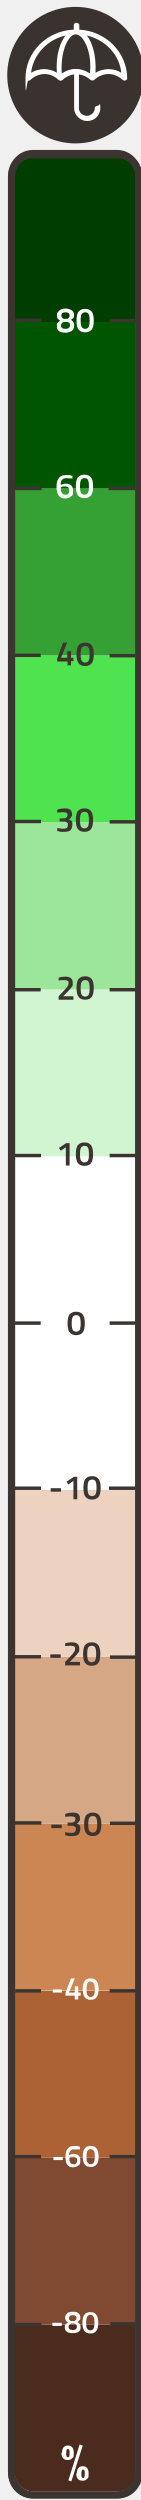
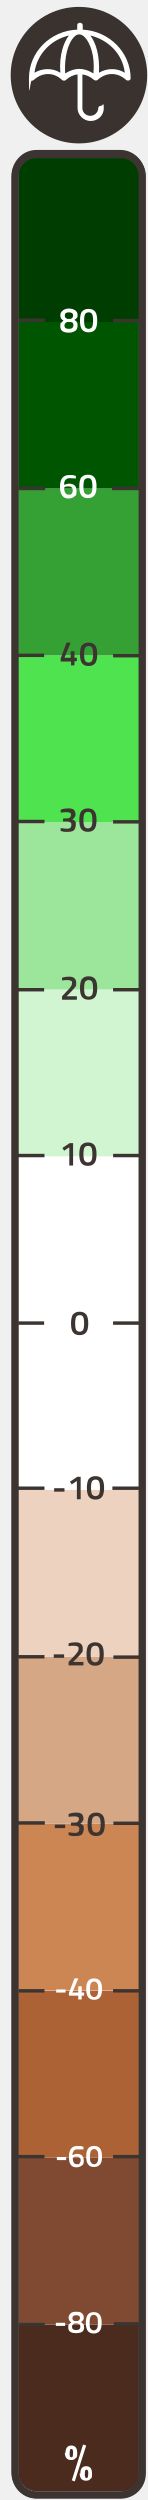
- <svg xmlns="http://www.w3.org/2000/svg" id="Livello_1" version="1.1" width="40.8px" height="725.2px" viewBox="0 0 40.8 725.2">
+ <svg xmlns="http://www.w3.org/2000/svg" id="Livello_1" version="1.1" width="42.8px" height="725.2px" viewBox="0 0 40.8 725.2">
  <defs>
    <style>
      .st0 {
        fill: #ac6235;
      }

      .st1 {
        fill: #050;
      }

      .st2 {
        fill: #003d00;
      }

      .st3 {
        fill: #3c3430;
      }

      .st4 {
        fill: #4a2b1d;
      }

      .st5 {
        stroke-width: 2px;
      }

      .st5, .st6, .st7 {
        fill: none;
      }

      .st5, .st7 {
        stroke: #3c3430;
        stroke-miterlimit: 9.8;
      }

      .st8 {
        fill: #39322e;
      }

      .st9 {
        fill: #fff;
      }

      .st10 {
        fill: #804a32;
      }

      .st11 {
        fill: #4fe34f;
      }

      .st12 {
        fill: #35a135;
      }

      .st13 {
        fill: #d0f5d0;
      }

      .st14 {
        fill: #d6a785;
      }

      .st15 {
        fill: #edd2bf;
      }

      .st16 {
        fill: #9ce69c;
      }

      .st17 {
        fill: #cc8654;
      }
    </style>
  </defs>
  <g>
    <path class="st4" d="M4.3,674.3h35v43.3c0,2.8-2.3,5.1-5.1,5.1H9.7c-3,0-5.4-2.4-5.4-5.4v-43h0Z" />
    <rect class="st10" x="4.3" y="625.9" width="35" height="48.4" />
    <rect class="st0" x="4.3" y="577.5" width="35" height="48.4" />
    <rect class="st17" x="4.3" y="529" width="35" height="48.4" />
    <rect class="st14" x="4.3" y="480.6" width="35" height="48.4" />
    <rect class="st15" x="4.3" y="432.2" width="35" height="48.4" />
    <rect class="st9" x="4.3" y="383.8" width="35" height="48.4" />
    <rect class="st9" x="4.3" y="335.4" width="35" height="48.4" />
    <rect class="st13" x="4.3" y="287" width="35" height="48.4" />
    <rect class="st16" x="4.3" y="238.5" width="35" height="48.5" />
    <rect class="st11" x="4.3" y="190.1" width="35" height="48.4" />
    <rect class="st12" x="4.3" y="141.7" width="35" height="48.4" />
    <rect class="st1" x="4.3" y="93.3" width="35" height="48.4" />
    <path class="st2" d="M7.4,44.9h28.4c2,0,3.6,1.6,3.6,3.6v44.9H4.3v-45.3c0-1.7,1.4-3.1,3.1-3.1h0v-.1Z" />
  </g>
  <circle class="st8" cx="21.9" cy="21.8" r="19.8" />
  <rect class="st6" x="8.6" y="680" width="15.4" height="11.8" />
  <path class="st5" d="M34.1,723.8H9.6c-3.4,0-6.2-2.8-6.2-6.2V51.1c0-3.4,2.8-6.2,6.2-6.2h24.5c3.4,0,6.2,2.8,6.2,6.2v666.5c0,3.4-2.8,6.2-6.2,6.2Z" />
  <path class="st9" d="M36.9,22.8h0c0-7.6-6.2-13.8-13.9-14.2v-1.3c0-.3-.3-.7-.8-.7s-.8.3-.8.7v1.3c-7.8.3-14,6.5-14,14.1s.3.7.8.7.3-.1.6-.2c2.5-2.3,5.8-2.3,8.2,0,.1.1.3.2.6.2s.3-.1.5-.2c1-.9,2.2-1.5,3.4-1.6v9.8c0,1.9,1.7,3.7,3.8,3.7s3.8-1.6,3.8-3.7-.3-.7-.8-.7-.8.3-.8.7c0,1.1-1,2.2-2.3,2.2s-2.3-1-2.3-2.2v-9.8c1.1.1,2.4.7,3.4,1.6.2.2.8.2,1,0,2.5-2.3,5.8-2.3,8.3,0,.2.2.7.2.9.1.3-.2.4-.3.4-.5ZM26.1,21.3c-1.3-.8-2.6-1.3-4-1.3h-.2c-1.4,0-2.7.5-4,1.3-.3-4.9.9-8.8,2.5-10.5,1-1.1,2.1-1.1,3.2,0,1.6,1.7,3,5.5,2.5,10.5ZM9,21.1c.7-5.4,4.8-9.6,10-10.8-1.5,1.9-2.9,5.7-2.5,10.8-2.2-1.4-5.1-1.4-7.5,0ZM27.7,21.1c.3-5.1-1-8.9-2.5-10.8,5.4,1.3,9.4,5.5,10,10.8-2.3-1.4-5.1-1.4-7.5,0Z" />
  <line class="st7" x1="4.4" y1="674.3" x2="12" y2="674.3" />
  <path class="st5" d="M34,723.7H9.5c-3.4,0-6.2-3-6.2-6.7V51.2c0-3.7,2.8-6.7,6.2-6.7h24.5c3.4,0,6.2,3,6.2,6.7v665.8c0,3.7-2.8,6.7-6.2,6.7Z" />
  <line class="st7" x1="32" y1="674.1" x2="39.3" y2="674.1" />
  <g>
    <path class="st9" d="M15.2,674.7v-.9h2.7v.9h-2.7Z" />
    <path class="st9" d="M19.5,671c.4-.3.9-.4,1.6-.4s1.2,0,1.6.4c.4.3.6.7.6,1.2s0,.6-.2.8c-.1.2-.3.4-.6.6.3.2.5.4.7.6.1.2.2.5.2.9,0,.6-.2,1.1-.6,1.3-.4.3-1,.4-1.7.4-1.5,0-2.3-.5-2.3-1.6s0-.7.2-.9c.1-.2.4-.4.7-.6-.3-.2-.5-.4-.6-.6-.1-.2-.2-.5-.2-.8,0-.5.2-.9.6-1.2h0v-.1ZM19.9,675c0,.6.4.9,1.2.9s1.2-.3,1.2-1-.3-.7-.8-.9h-.9c-.5.2-.7.5-.7.9h0v.1ZM22.2,672.4c0-.6-.4-.8-1.1-.8s-1.1.3-1.1.8.2.7.6.9h.9c.5-.2.7-.5.7-.9Z" />
    <path class="st9" d="M24.5,671.4c.4-.5,1-.7,1.7-.7s1.3.2,1.7.7c.4.5.6,1.3.6,2.4s-.2,1.9-.6,2.4-1,.7-1.7.7-1.3-.2-1.7-.7-.6-1.3-.6-2.4.2-1.9.6-2.4ZM27.1,672c-.2-.3-.5-.5-.9-.5s-.8.2-.9.5c-.2.3-.3.9-.3,1.8s0,1.4.3,1.7c.2.3.5.5.9.5s.7-.2.9-.5c.2-.3.3-.9.3-1.7s0-1.4-.3-1.8Z" />
  </g>
  <line class="st7" x1="4.1" y1="625.6" x2="11.9" y2="625.6" />
  <line class="st7" x1="31.8" y1="625.6" x2="39.5" y2="625.6" />
  <g>
    <path class="st9" d="M15.5,626.6v-.9h2.7v.9h-2.7Z" />
    <path class="st9" d="M23.1,623.5h-1.6c-.5,0-.8,0-1.1.4-.2.3-.4.7-.4,1.2h.2c.4-.2.8-.3,1.1-.3,1.3,0,2,.6,2,1.9s-.2,1.1-.6,1.5c-.4.3-.9.5-1.6.5s-1.3-.3-1.6-.8c-.4-.5-.5-1.3-.5-2.3,0-2,.8-3.1,2.4-3.1s.9,0,1.5.2h.3v.8h-.1ZM20.3,625.9h-.2c0,1.3.4,1.9,1.2,1.9s.6,0,.8-.3c.2-.2.3-.5.3-.8s0-.6-.3-.8-.4-.3-.8-.3-.7,0-1.1.2h.1v.1Z" />
    <path class="st9" d="M24.6,623.2c.4-.5.9-.7,1.7-.7s1.3.2,1.7.7c.4.5.6,1.3.6,2.4s-.2,1.9-.6,2.3-.9.7-1.7.7-1.3-.2-1.7-.7-.6-1.2-.6-2.3.2-1.9.6-2.4ZM27.2,623.9c-.2-.3-.5-.5-.9-.5s-.7.2-.9.5c-.2.3-.3.9-.3,1.7s0,1.4.3,1.7c.2.3.5.5.9.5s.7-.2.9-.5c.2-.3.3-.9.3-1.7s0-1.4-.3-1.7Z" />
  </g>
  <line class="st7" x1="4.4" y1="577.5" x2="11.9" y2="577.5" />
  <line class="st7" x1="31.8" y1="577.5" x2="39.4" y2="577.5" />
  <g>
    <path class="st9" d="M15.3,578v-.9h2.7v.9h-2.7Z" />
    <path class="st9" d="M21.7,580v-1.1h-2.7v-.8l1.6-4.2h1.1l-1.7,4.1h1.7v-1.8h1v1.8h.7v.9h-.7v1.1h-1Z" />
    <path class="st9" d="M24.6,574.6c.4-.5,1-.7,1.7-.7s1.3.2,1.7.7c.4.5.6,1.3.6,2.4s-.2,1.9-.6,2.4-1,.7-1.7.7-1.3-.2-1.7-.7-.6-1.3-.6-2.4.2-1.9.6-2.4ZM27.2,575.3c-.2-.3-.5-.5-.9-.5s-.8.2-.9.5c-.2.3-.3.9-.3,1.8s0,1.4.3,1.7c.2.3.5.5.9.5s.7-.2.9-.5c.2-.3.3-.9.3-1.7s0-1.4-.3-1.8Z" />
  </g>
  <line class="st7" x1="4.2" y1="528.8" x2="12" y2="528.8" />
  <line class="st7" x1="31.9" y1="528.9" x2="39.6" y2="528.9" />
  <g>
    <path class="st3" d="M14.9,530.3v-1h3v1h-3Z" />
    <path class="st3" d="M19.1,526.1c.6-.2,1.3-.3,2-.3s1.3.1,1.6.4.5.7.5,1.3,0,.5-.2.7c-.1.2-.2.4-.3.5-.1,0-.2.2-.4.3.4.2.6.3.8.5.2.2.2.5.2,1s-.2,1.2-.5,1.6c-.3.3-.9.5-1.7.5h-1c-.4,0-.6-.1-.9-.2h-.3v-.9c.7.1,1.4.2,1.9.2.8,0,1.2-.4,1.2-1.1s-.1-.6-.3-.7c-.2-.2-.5-.3-.8-.3h-1.3v-.9h1.3c.2,0,.5-.1.7-.3s.3-.5.3-.7,0-.5-.3-.6c-.2-.1-.4-.2-.8-.2s-1.1,0-1.6.1h-.3v-.8h.2v-.1Z" />
    <path class="st3" d="M25,526.6c.4-.5,1-.8,1.9-.8s1.5.3,1.9.8.6,1.4.6,2.6-.2,2.1-.6,2.6-1,.8-1.9.8-1.5-.3-1.9-.8-.6-1.4-.6-2.6.2-2.1.6-2.7h0v.1ZM27.9,527.3c-.2-.4-.5-.5-1-.5s-.8.2-1,.5-.3,1-.3,1.9.1,1.5.3,1.9c.2.3.6.5,1,.5s.8-.2,1-.5c.2-.4.3-1,.3-1.9s-.1-1.6-.3-1.9Z" />
  </g>
  <line class="st7" x1="4.3" y1="480.6" x2="11.9" y2="480.6" />
  <line class="st7" x1="31.9" y1="480.7" x2="39.5" y2="480.7" />
  <g>
    <path class="st3" d="M14.6,480.9v-1h3v1h-3Z" />
    <path class="st3" d="M23.1,483.1h-4.2v-1l1.6-1.7c.5-.5.8-.9,1-1.2.2-.3.3-.6.3-.9s0-.6-.3-.7-.5-.2-1-.2-.9,0-1.4.1h-.2v-.8c.6-.2,1.3-.3,2-.3,1.4,0,2.1.6,2.1,1.8s-.1.9-.3,1.2-.6.8-1.1,1.3l-1.4,1.4h3v1h-.1Z" />
    <path class="st3" d="M24.7,477.2c.4-.5,1-.8,1.9-.8s1.5.3,1.9.8.6,1.4.6,2.6-.2,2.1-.6,2.6-1,.8-1.9.8-1.5-.3-1.9-.8-.6-1.4-.6-2.6.2-2.1.6-2.7h0v.1ZM27.6,477.9c-.2-.4-.5-.5-1-.5s-.8.2-1,.5-.3,1-.3,1.9.1,1.5.3,1.9c.2.3.6.5,1,.5s.8-.2,1-.5c.2-.4.3-1,.3-1.9s-.1-1.6-.3-1.9Z" />
  </g>
  <line class="st7" x1="4" y1="431.7" x2="11.9" y2="431.7" />
  <line class="st7" x1="31.6" y1="431.7" x2="39.3" y2="431.7" />
  <g>
    <path class="st3" d="M14.7,432.7v-1h3v1h-3Z" />
    <path class="st3" d="M22.4,428.3v6.6h-1.1v-5.3l-1.5,1-.5-.8,2.1-1.4h1v-.1Z" />
    <path class="st3" d="M24.8,429c.4-.5,1-.8,1.9-.8s1.5.3,1.9.8.6,1.4.6,2.6-.2,2.1-.6,2.6-1,.8-1.9.8-1.5-.3-1.9-.8-.6-1.4-.6-2.6.2-2.1.6-2.7h0v.1ZM27.7,429.7c-.2-.4-.6-.5-1-.5s-.8.2-1,.5-.3,1-.3,1.9.1,1.5.3,1.9c.2.3.6.5,1,.5s.8-.2,1-.5c.2-.4.3-1,.3-1.9s-.1-1.6-.3-1.9Z" />
  </g>
  <line class="st7" x1="4.3" y1="383.8" x2="11.8" y2="383.8" />
  <line class="st7" x1="31.8" y1="383.8" x2="39.4" y2="383.8" />
  <g>
    <path class="st3" d="M20.2,331.5v6.6h-1.1v-5.3l-1.5,1-.5-.8,2.1-1.4h1v-.1Z" />
    <path class="st3" d="M22.6,332.2c.4-.5,1-.8,1.9-.8s1.5.3,1.9.8.6,1.4.6,2.6-.2,2.1-.6,2.6-1,.8-1.9.8-1.5-.3-1.9-.8-.6-1.4-.6-2.6.2-2.1.6-2.7h0v.1ZM25.5,332.9c-.2-.4-.5-.5-1-.5s-.8.2-1,.5c-.2.4-.3,1-.3,1.9s.1,1.5.3,1.9c.2.3.6.5,1,.5s.8-.2,1-.5c.2-.4.3-1,.3-1.9s-.1-1.6-.3-1.9Z" />
  </g>
  <line class="st7" x1="4.1" y1="335.2" x2="11.9" y2="335.2" />
  <line class="st7" x1="31.8" y1="335.2" x2="39.5" y2="335.2" />
  <g>
    <path class="st3" d="M21.2,290h-4.2v-1l1.6-1.7c.5-.5.8-.9,1-1.2.2-.3.3-.6.3-.9s0-.6-.3-.7-.5-.2-1-.2-.9,0-1.4.1h-.2v-.8c.6-.2,1.3-.3,2-.3,1.4,0,2.1.6,2.1,1.8s-.1.9-.3,1.2-.6.8-1.1,1.3l-1.4,1.4h3v1h-.1Z" />
    <path class="st3" d="M22.8,284c.4-.5,1-.8,1.9-.8s1.5.3,1.9.8.6,1.4.6,2.6-.2,2.1-.6,2.6-1,.8-1.9.8-1.5-.3-1.9-.8-.6-1.4-.6-2.6.2-2.1.6-2.7h0v.1ZM25.7,284.8c-.2-.4-.6-.5-1-.5s-.8.2-1,.5-.3,1-.3,1.9.1,1.5.3,1.9c.2.3.6.5,1,.5s.8-.2,1-.5c.2-.4.3-1,.3-1.9s-.1-1.6-.3-1.9Z" />
  </g>
  <line class="st7" x1="4.2" y1="287.1" x2="11.8" y2="287.1" />
  <line class="st7" x1="31.8" y1="287.1" x2="39.4" y2="287.1" />
  <g>
    <path class="st3" d="M16.8,234.8c.6-.2,1.3-.3,2-.3s1.3.1,1.6.4.5.7.5,1.3,0,.5-.2.7c-.1.2-.2.4-.3.5-.1,0-.2.2-.4.3.4.2.6.3.8.5.2.2.2.5.2,1s-.2,1.2-.5,1.6c-.3.3-.9.5-1.7.5h-1c-.4,0-.6-.1-.9-.2h-.3v-.9c.7.1,1.4.2,1.9.2.8,0,1.2-.4,1.2-1.1s-.1-.6-.3-.7c-.2-.2-.5-.3-.8-.3h-1.3v-.9h1.3c.2,0,.5-.1.7-.3s.3-.5.3-.7,0-.5-.3-.6c-.2-.1-.4-.2-.8-.2s-1.1,0-1.6.1h-.3v-.8h.2v-.1Z" />
    <path class="st3" d="M22.6,235.3c.4-.5,1-.8,1.9-.8s1.5.3,1.9.8.6,1.4.6,2.6-.2,2.1-.6,2.6-1,.8-1.9.8-1.5-.3-1.9-.8-.6-1.4-.6-2.6.2-2.1.6-2.7h0v.1ZM25.5,236c-.2-.4-.5-.5-1-.5s-.8.2-1,.5c-.2.4-.3,1-.3,1.9s.1,1.5.3,1.9c.2.3.6.5,1,.5s.8-.2,1-.5c.2-.4.3-1,.3-1.9s-.1-1.6-.3-1.9Z" />
  </g>
  <line class="st7" x1="4.1" y1="238.3" x2="11.9" y2="238.3" />
  <line class="st7" x1="31.8" y1="238.4" x2="39.5" y2="238.4" />
  <g>
    <path class="st3" d="M19.6,193.1v-1.2h-3v-.9l1.7-4.6h1.2l-1.8,4.4h1.8v-1.9h1.1v1.9h.7v1h-.7v1.2h-1.1l.1.1Z" />
    <path class="st3" d="M22.8,187.2c.4-.5,1-.8,1.9-.8s1.5.3,1.9.8.6,1.4.6,2.6-.2,2.1-.6,2.6-1,.8-1.9.8-1.5-.3-1.9-.8-.6-1.4-.6-2.6.2-2.1.6-2.7h0v.1ZM25.7,187.9c-.2-.4-.6-.5-1-.5s-.8.2-1,.5-.3,1-.3,1.9.1,1.5.3,1.9c.2.3.6.5,1,.5s.8-.2,1-.5c.2-.4.3-1,.3-1.9s-.1-1.6-.3-1.9Z" />
  </g>
  <line class="st7" x1="4.2" y1="190.1" x2="11.8" y2="190.1" />
  <line class="st7" x1="31.8" y1="190.2" x2="39.4" y2="190.2" />
  <g>
    <path class="st9" d="M21,138.8c-.6,0-1.2-.1-1.8-.1s-.9.2-1.2.5c-.3.3-.4.8-.4,1.4h.2c.5-.2.9-.3,1.2-.3,1.5,0,2.2.7,2.2,2.1s-.2,1.3-.6,1.6c-.4.4-1,.6-1.8.6s-1.4-.3-1.8-.9c-.4-.6-.6-1.4-.6-2.5,0-2.3.9-3.4,2.7-3.4s1,0,1.6.2h.3v.9c-.1,0,0-.1,0-.1ZM17.8,141.4h-.2c0,1.4.5,2.1,1.3,2.1s.7-.1.9-.3c.2-.2.3-.5.3-.9s-.1-.7-.3-.9c-.2-.2-.5-.3-.9-.3s-.8,0-1.2.2h.1v.1Z" />
    <path class="st9" d="M22.6,138.5c.4-.5,1-.8,1.9-.8s1.5.3,1.9.8.6,1.4.6,2.6-.2,2.1-.6,2.6-1,.8-1.9.8-1.5-.3-1.9-.8-.6-1.4-.6-2.6.2-2.1.6-2.7h0v.1ZM25.5,139.2c-.2-.4-.5-.5-1-.5s-.8.2-1,.5c-.2.4-.3,1-.3,1.9s.1,1.5.3,1.9c.2.3.6.5,1,.5s.8-.2,1-.5c.2-.4.3-1,.3-1.9s-.1-1.6-.3-1.9Z" />
  </g>
  <line class="st7" x1="4.3" y1="141.7" x2="12.1" y2="141.7" />
  <g>
    <path class="st9" d="M17.3,90c.4-.3,1-.5,1.7-.5s1.3.2,1.8.5c.4.3.7.7.7,1.3s0,.7-.2.9-.4.4-.7.6c.3.2.6.4.7.7.2.2.2.5.2,1s-.2,1.2-.7,1.5-1.1.5-1.8.5c-1.7,0-2.5-.6-2.5-1.8s0-.8.2-1,.4-.5.7-.7c-.3-.2-.5-.4-.7-.6-.1-.2-.2-.5-.2-.9,0-.6.2-1,.6-1.3,0,0,.2-.2.2-.2ZM17.7,94.4c0,.7.4,1,1.3,1s1.3-.4,1.3-1.1-.3-.8-.8-.9h-1c-.5.2-.8.5-.8,1ZM20.2,91.5c0-.6-.4-.9-1.2-.9s-1.2.3-1.2.9.2.7.7,1h1c.5-.2.7-.5.7-1Z" />
    <path class="st9" d="M22.8,90.4c.4-.5,1-.8,1.9-.8s1.5.3,1.9.8.6,1.4.6,2.6-.2,2.1-.6,2.6-1,.8-1.9.8-1.5-.3-1.9-.8-.6-1.4-.6-2.6.2-2.1.6-2.7h0v.1ZM25.7,91.1c-.2-.4-.6-.5-1-.5s-.8.2-1,.5-.3,1-.3,1.9.1,1.5.3,1.9c.2.3.6.5,1,.5s.8-.2,1-.5c.2-.4.3-1,.3-1.9s-.1-1.6-.3-1.9Z" />
  </g>
  <line class="st7" x1="4.5" y1="92.9" x2="12" y2="92.9" />
  <line class="st7" x1="31.8" y1="93" x2="39.4" y2="93" />
  <path class="st9" d="M18,711.5c0-1.4.6-2.1,1.7-2.1s1.7.7,1.7,2.1-.1,1.3-.5,1.6c-.3.4-.7.5-1.3.5s-1-.2-1.3-.5c-.3-.4-.5-.9-.5-1.6,0,0,.2,0,.2,0ZM19.3,710.7c0,.2-.1.5-.1.9s0,.7.1.9c0,.2.2.3.4.3s.3,0,.4-.3c0-.2.1-.5.1-.9s0-.7-.1-.9c0-.2-.2-.3-.4-.3s-.3,0-.4.3ZM19.8,719.6l3.3-10.5.9.3-3.3,10.4-.9-.3h0v.1ZM22.3,717.5c0-1.4.6-2.1,1.7-2.1s1.7.7,1.7,2.1-.1,1.3-.5,1.6c-.3.4-.7.5-1.3.5s-1-.2-1.3-.5c-.3-.4-.5-.9-.5-1.6,0,0,.2,0,.2,0ZM24.1,716.4c-.2,0-.3,0-.4.3,0,.2-.1.5-.1.9s0,.7.1.9c0,.2.2.3.4.3s.3,0,.4-.3c0-.2.1-.5.1-.9s0-.7-.1-.9-.2-.3-.4-.3Z" />
  <path class="st3" d="M20.2,381.3c.4-.5,1-.8,1.9-.8s1.5.3,1.9.8.6,1.4.6,2.6-.2,2.1-.6,2.6-1,.8-1.9.8-1.5-.3-1.9-.8-.6-1.4-.6-2.6.2-2.1.6-2.7h0v.1ZM23.1,382c-.2-.4-.5-.5-1-.5s-.8.2-1,.5c-.2.4-.3,1-.3,1.9s.1,1.5.3,1.9c.2.3.6.5,1,.5s.8-.2,1-.5c.2-.4.3-1,.3-1.9s-.1-1.6-.3-1.9Z" />
  <line class="st7" x1="31.5" y1="141.7" x2="39.3" y2="141.7" />
</svg>
